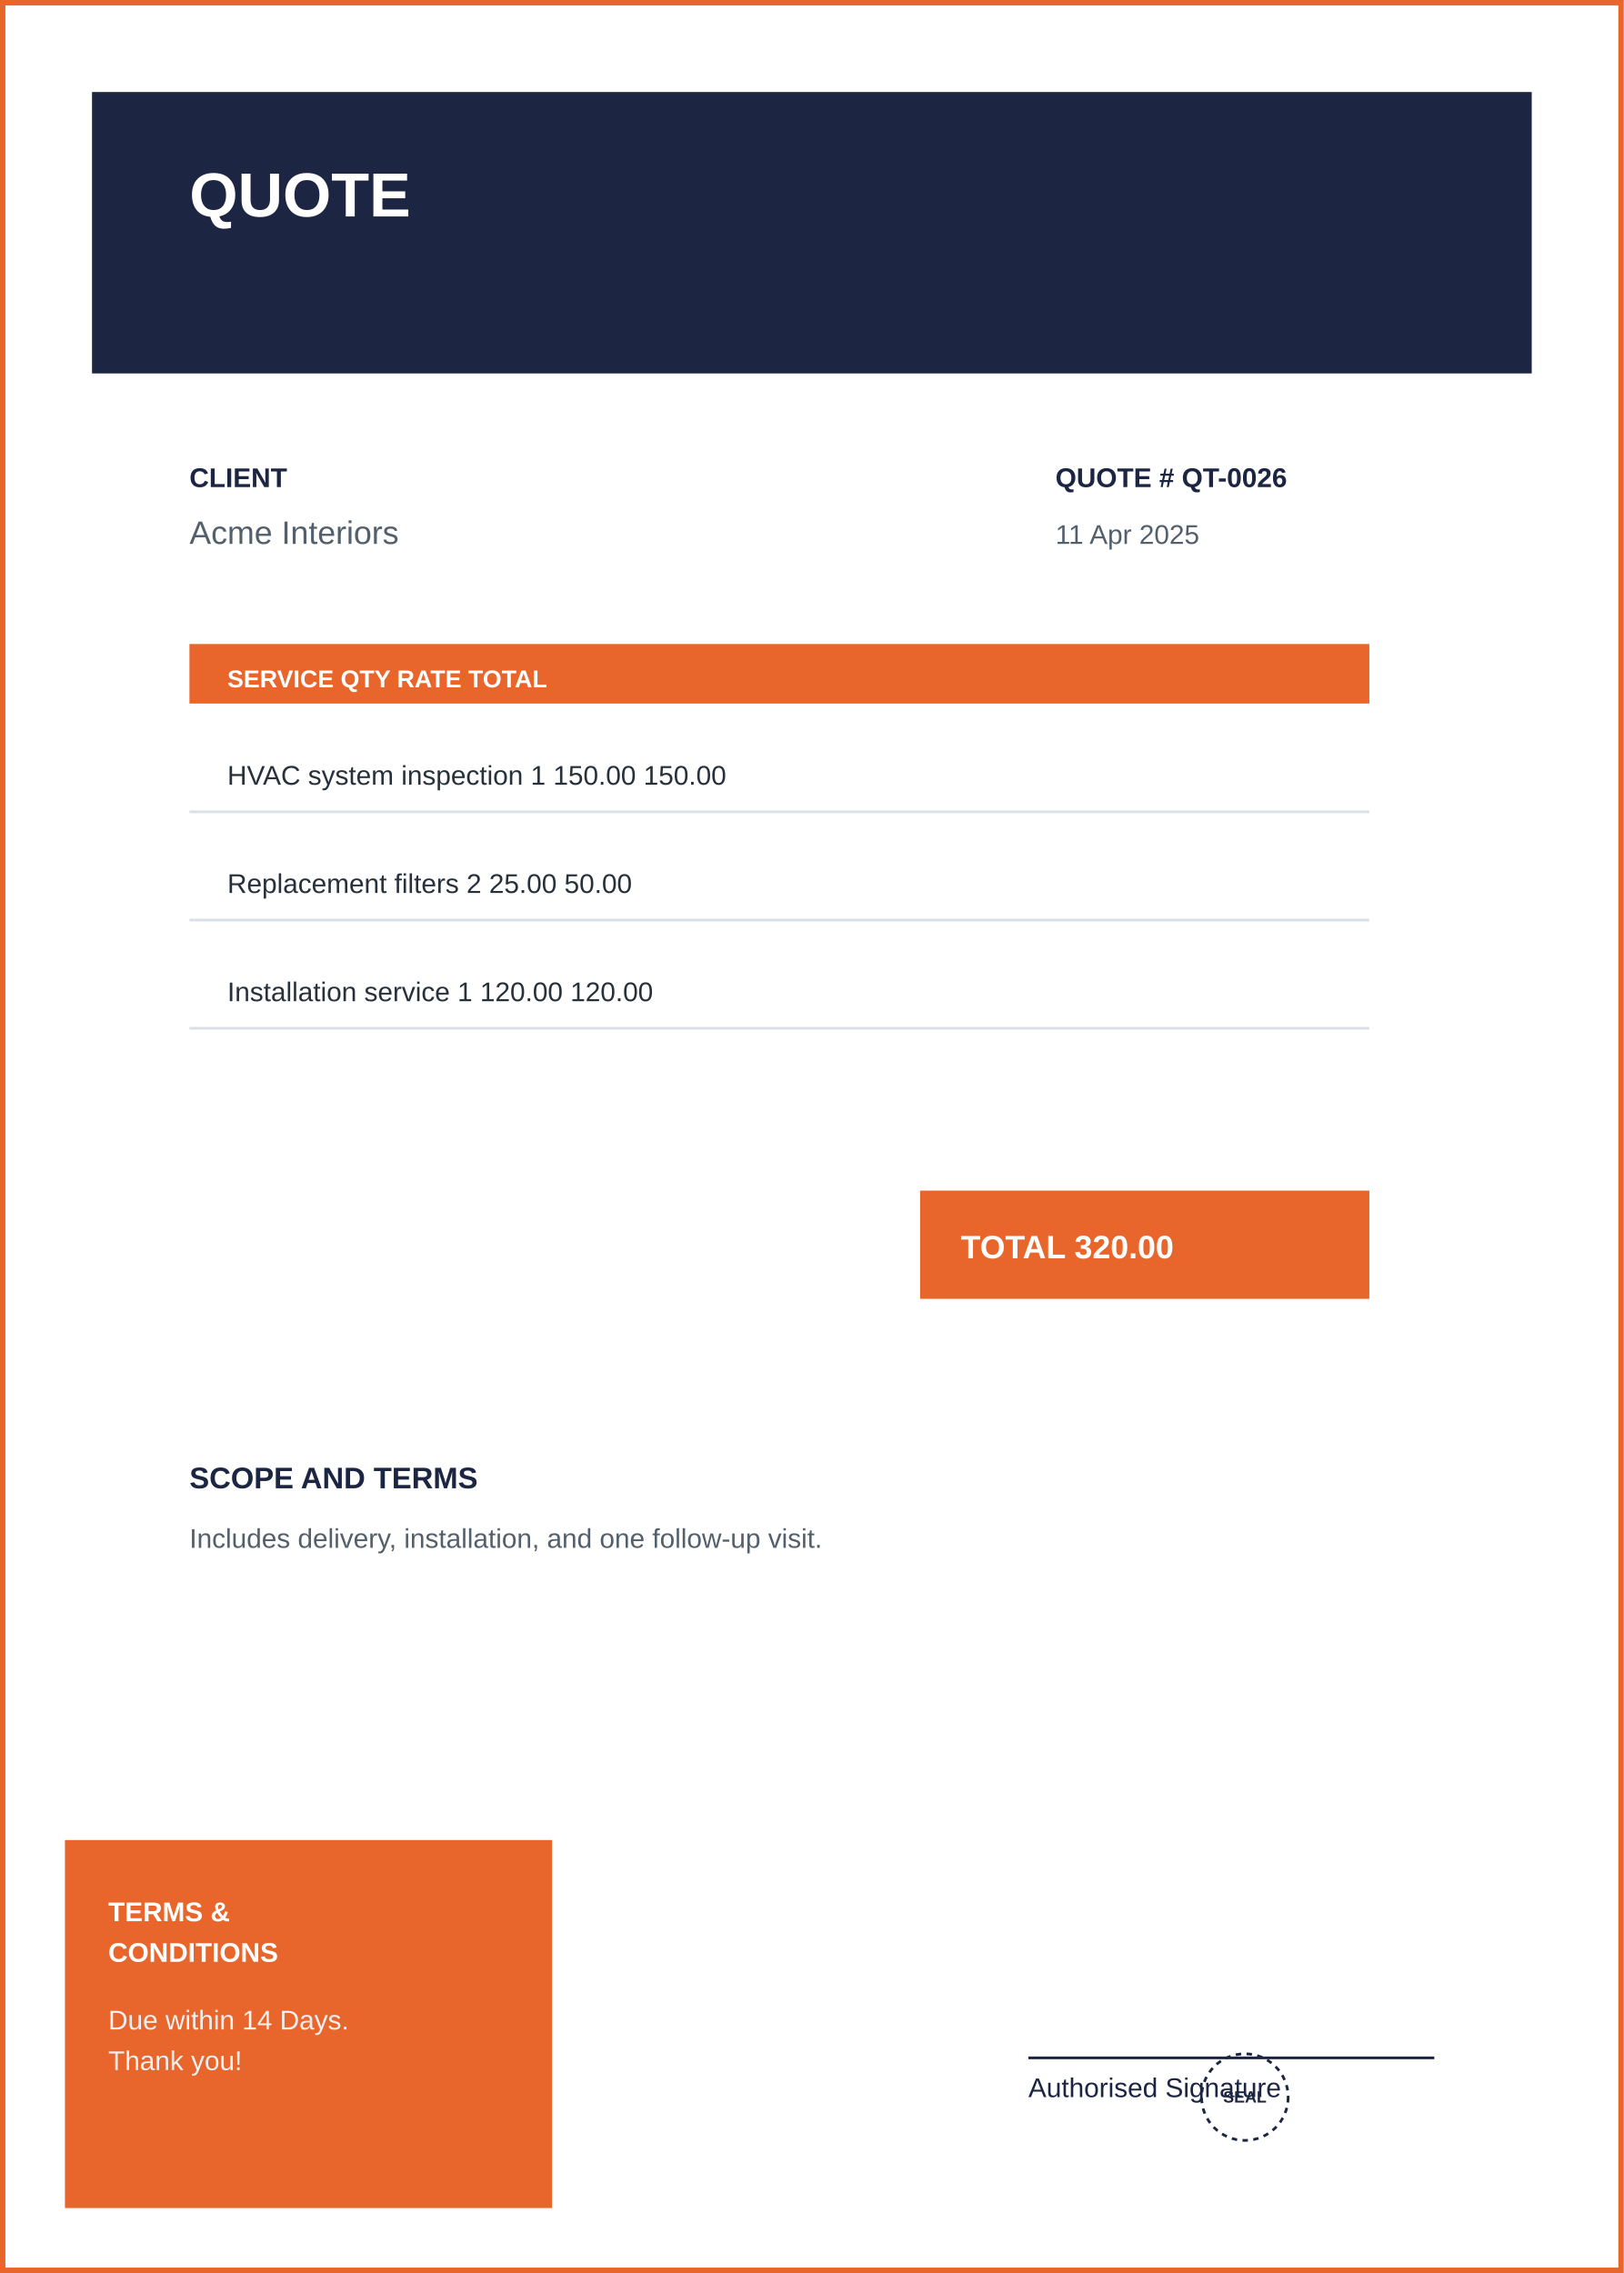
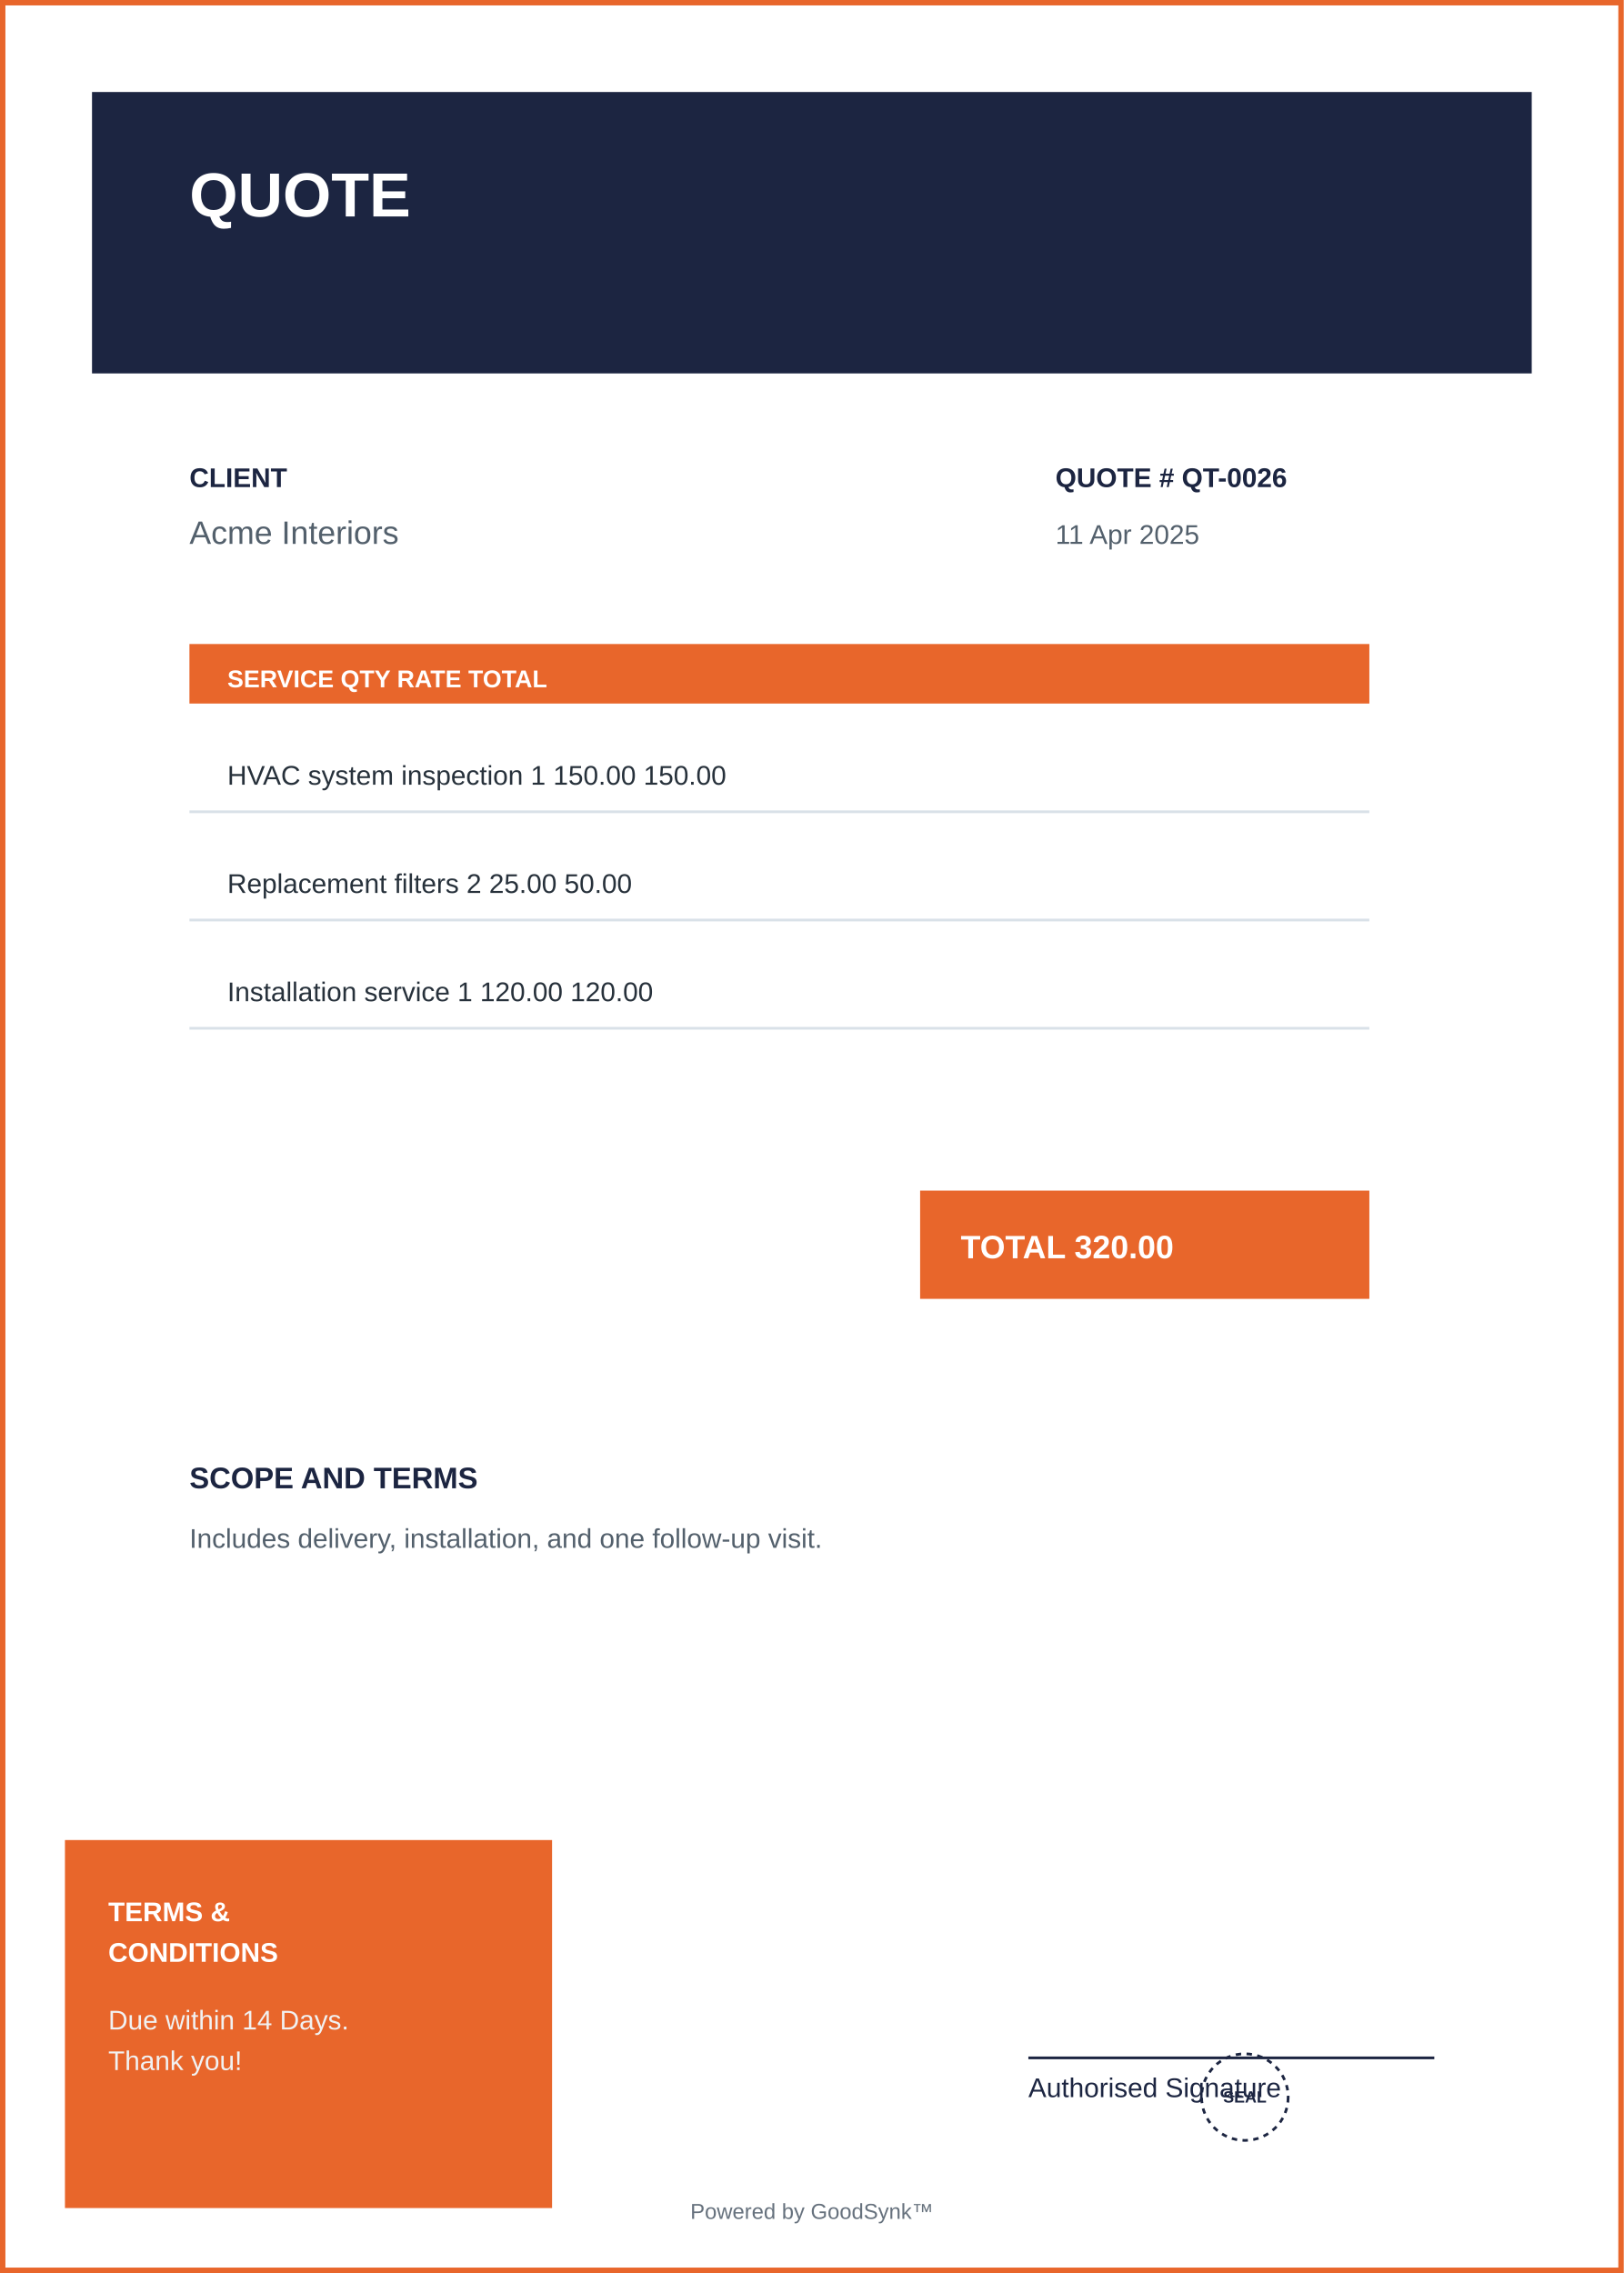
<svg xmlns="http://www.w3.org/2000/svg" viewBox="0 0 600 840">
  <rect width="600" height="840" fill="#fff" />
  <rect x="1" y="1" width="598" height="838" fill="#fff" stroke="#e8662b" stroke-width="2" />
  <rect x="34" y="34" width="532" height="104" fill="#1c2541" />
  <text x="70" y="80" fill="#fff" font-family="Arial" font-size="23" font-weight="700">QUOTE</text>
  <text x="70" y="180" fill="#1c2541" font-family="Arial" font-size="10" font-weight="700">CLIENT</text>
  <text x="70" y="201" fill="#53606c" font-family="Arial" font-size="12">Acme Interiors</text>
  <text x="390" y="180" fill="#1c2541" font-family="Arial" font-size="10" font-weight="700">QUOTE # QT-0026</text>
  <text x="390" y="201" fill="#53606c" font-family="Arial" font-size="10">11 Apr 2025</text>
  <rect x="70" y="238" width="436" height="22" fill="#e8662b" />
  <text x="84" y="254" fill="#fff" font-family="Arial" font-size="9" font-weight="700">SERVICE                  QTY       RATE          TOTAL</text>
  <path d="M70 300h436M70 340h436M70 380h436" stroke="#d9e1e8" />
  <text x="84" y="290" fill="#27313b" font-family="Arial" font-size="10">HVAC system inspection   1         150.00       150.00</text>
  <text x="84" y="330" fill="#27313b" font-family="Arial" font-size="10">Replacement filters      2          25.00        50.00</text>
  <text x="84" y="370" fill="#27313b" font-family="Arial" font-size="10">Installation service     1         120.00       120.00</text>
  <rect x="340" y="440" width="166" height="40" fill="#e8662b" />
  <text x="355" y="465" fill="#fff" font-family="Arial" font-size="12" font-weight="700">TOTAL  320.00</text>
  <text x="70" y="550" fill="#1c2541" font-family="Arial" font-size="11" font-weight="700">SCOPE AND TERMS</text>
  <text x="70" y="572" fill="#53606c" font-family="Arial" font-size="10">Includes delivery, installation, and one follow-up visit.</text>
  <path d="M370 710h136" stroke="#53606c" />
  <text x="390" y="730" fill="#53606c" font-family="Arial" font-size="10">Accepted by</text>
  <g id="custom-footer">
    <rect x="24" y="670" width="552" height="146" fill="#fff" />
    <rect x="24" y="680" width="180" height="136" fill="#E8662B" />
    <text x="40" y="710" fill="#fff" font-family="Arial" font-size="10" font-weight="700">TERMS &amp;</text>
    <text x="40" y="725" fill="#fff" font-family="Arial" font-size="10" font-weight="700">CONDITIONS</text>
    <text x="40" y="750" fill="#f1f1f1" font-family="Arial" font-size="10">Due within 14 Days.</text>
    <text x="40" y="765" fill="#f1f1f1" font-family="Arial" font-size="10">Thank you!</text>
    <rect x="380" y="760" width="150" height="1" fill="#1C2541" />
    <text x="380" y="775" fill="#1C2541" font-family="Arial" font-size="10">Authorised Signature</text>
    <circle cx="460" cy="775" r="16" fill="none" stroke="#1C2541" stroke-width="1" stroke-dasharray="2,2" />
    <text x="460" y="777" text-anchor="middle" font-family="Arial" font-size="6" font-weight="700" fill="#1C2541">SEAL</text>
  </g>
+   <text x="300" y="820" text-anchor="middle" font-family="Arial" font-size="8" fill="#66717d">Powered by GoodSynk™</text>
</svg>
